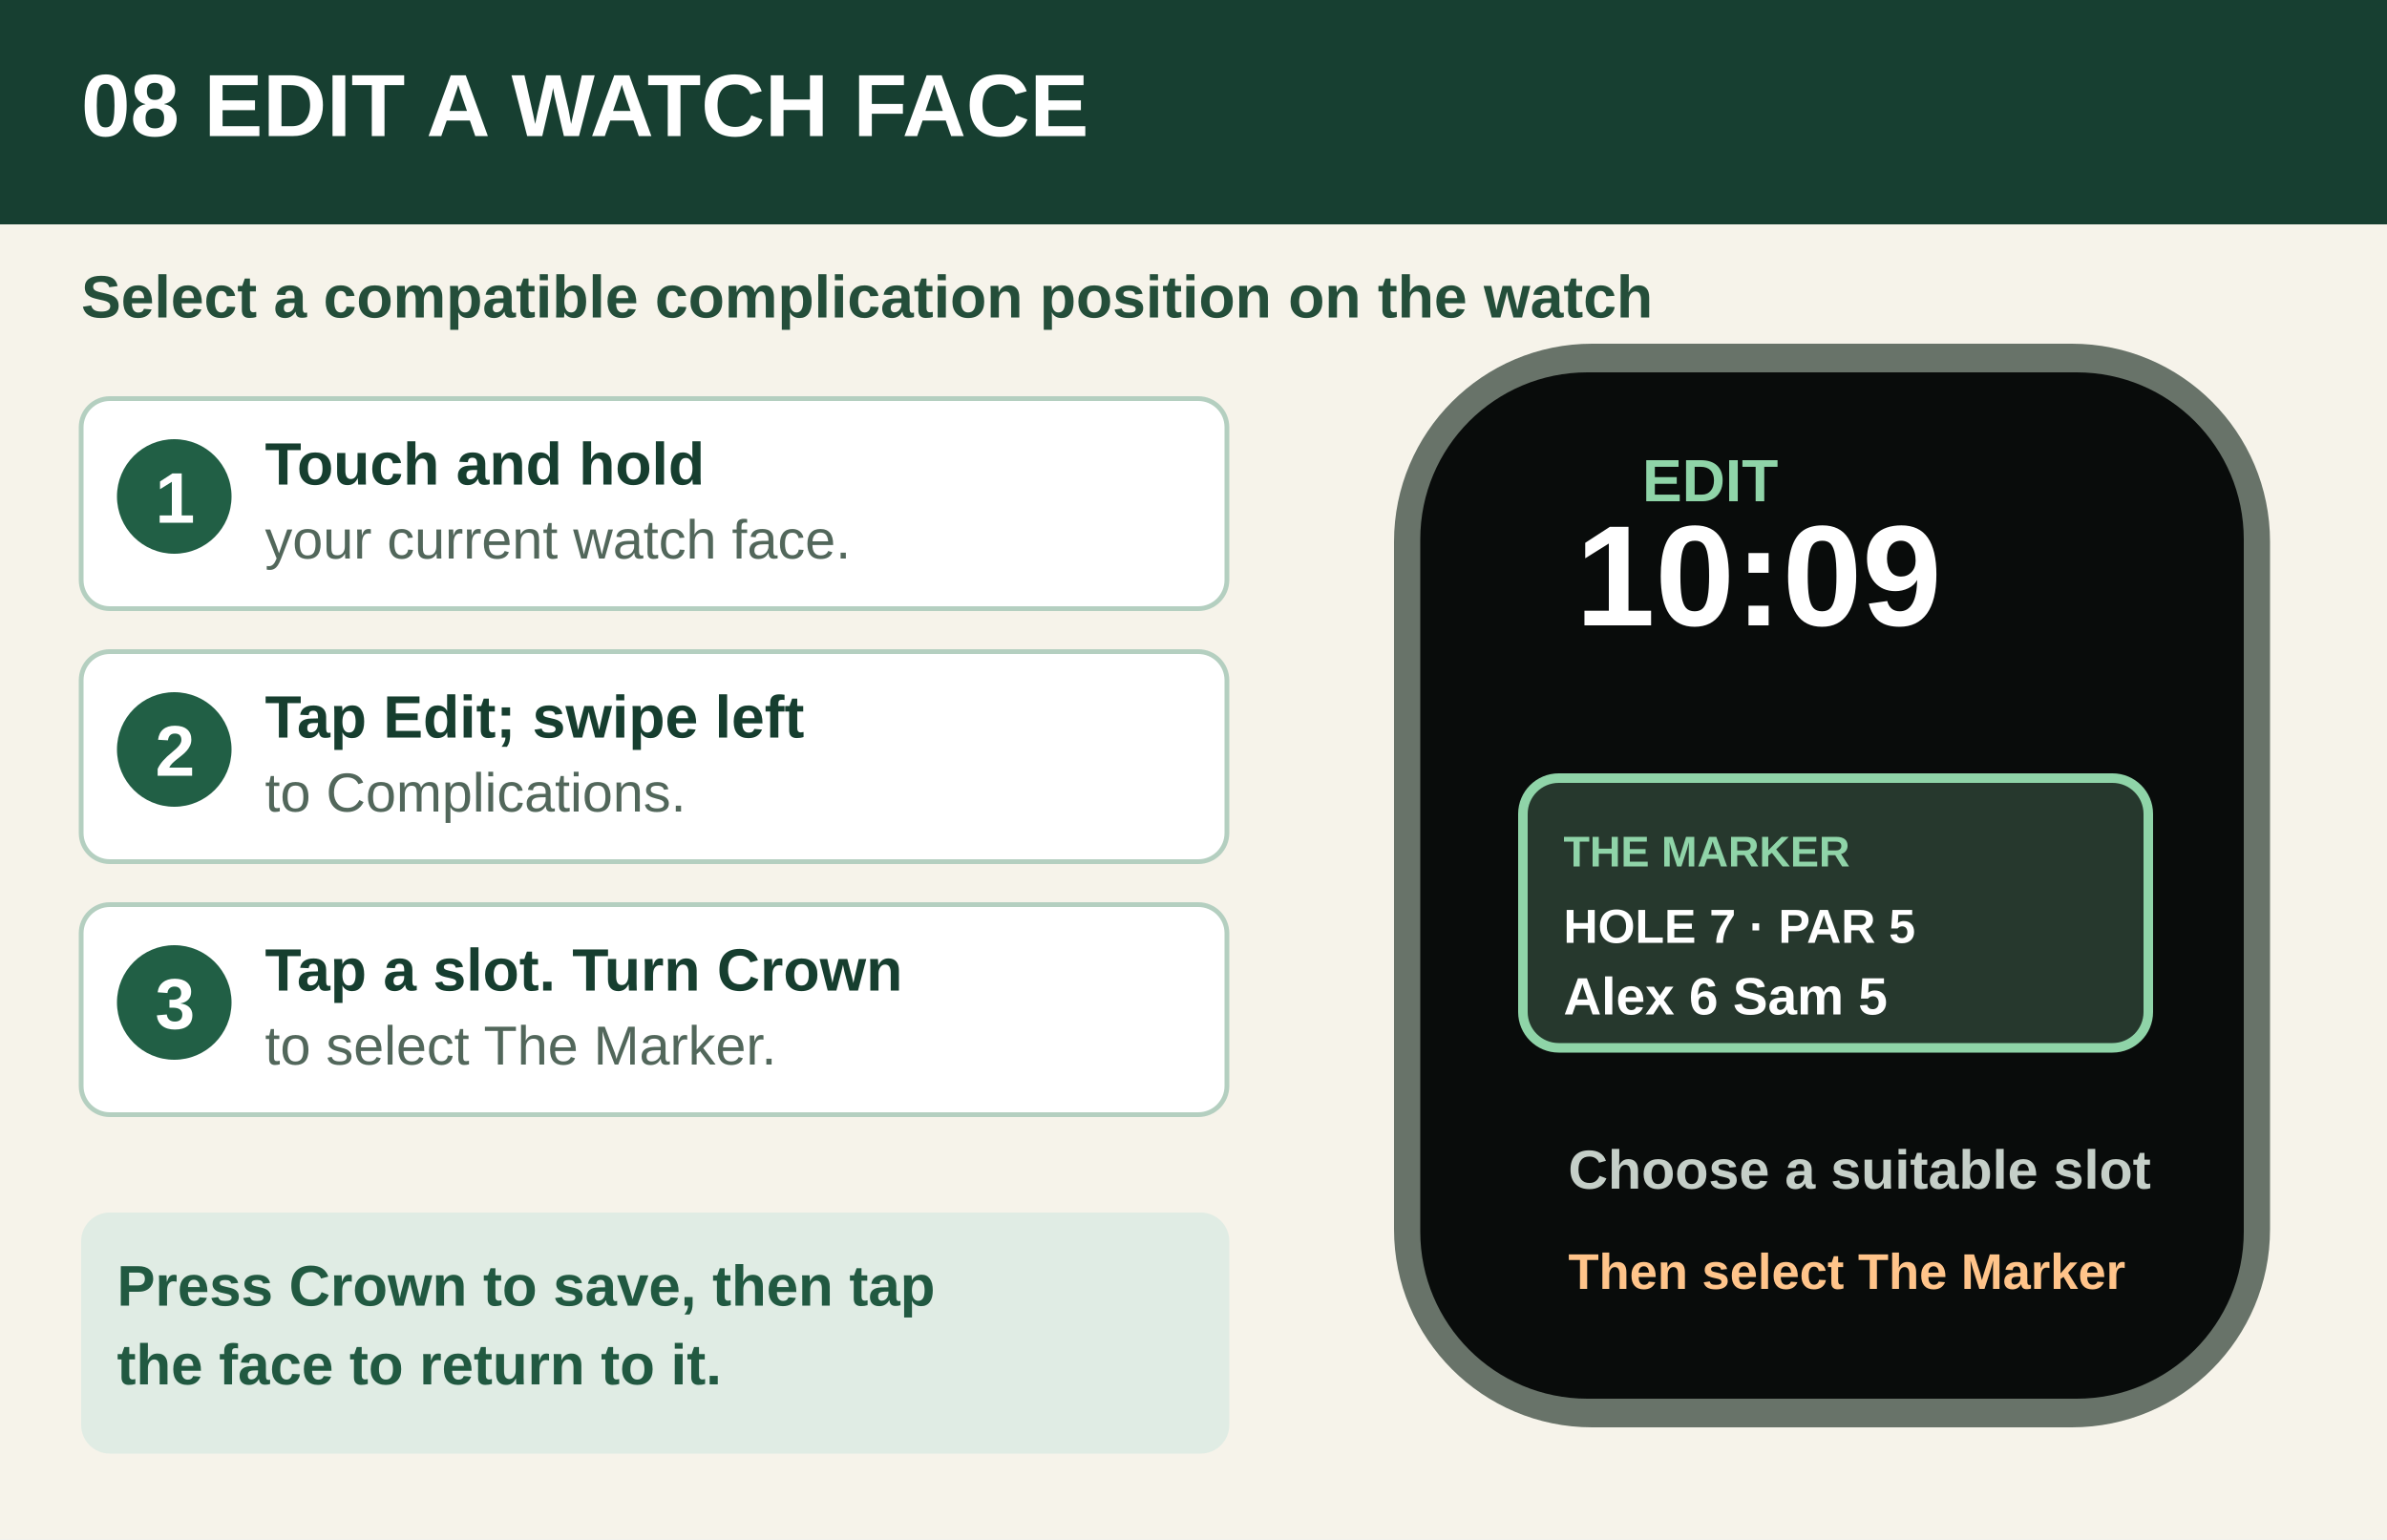
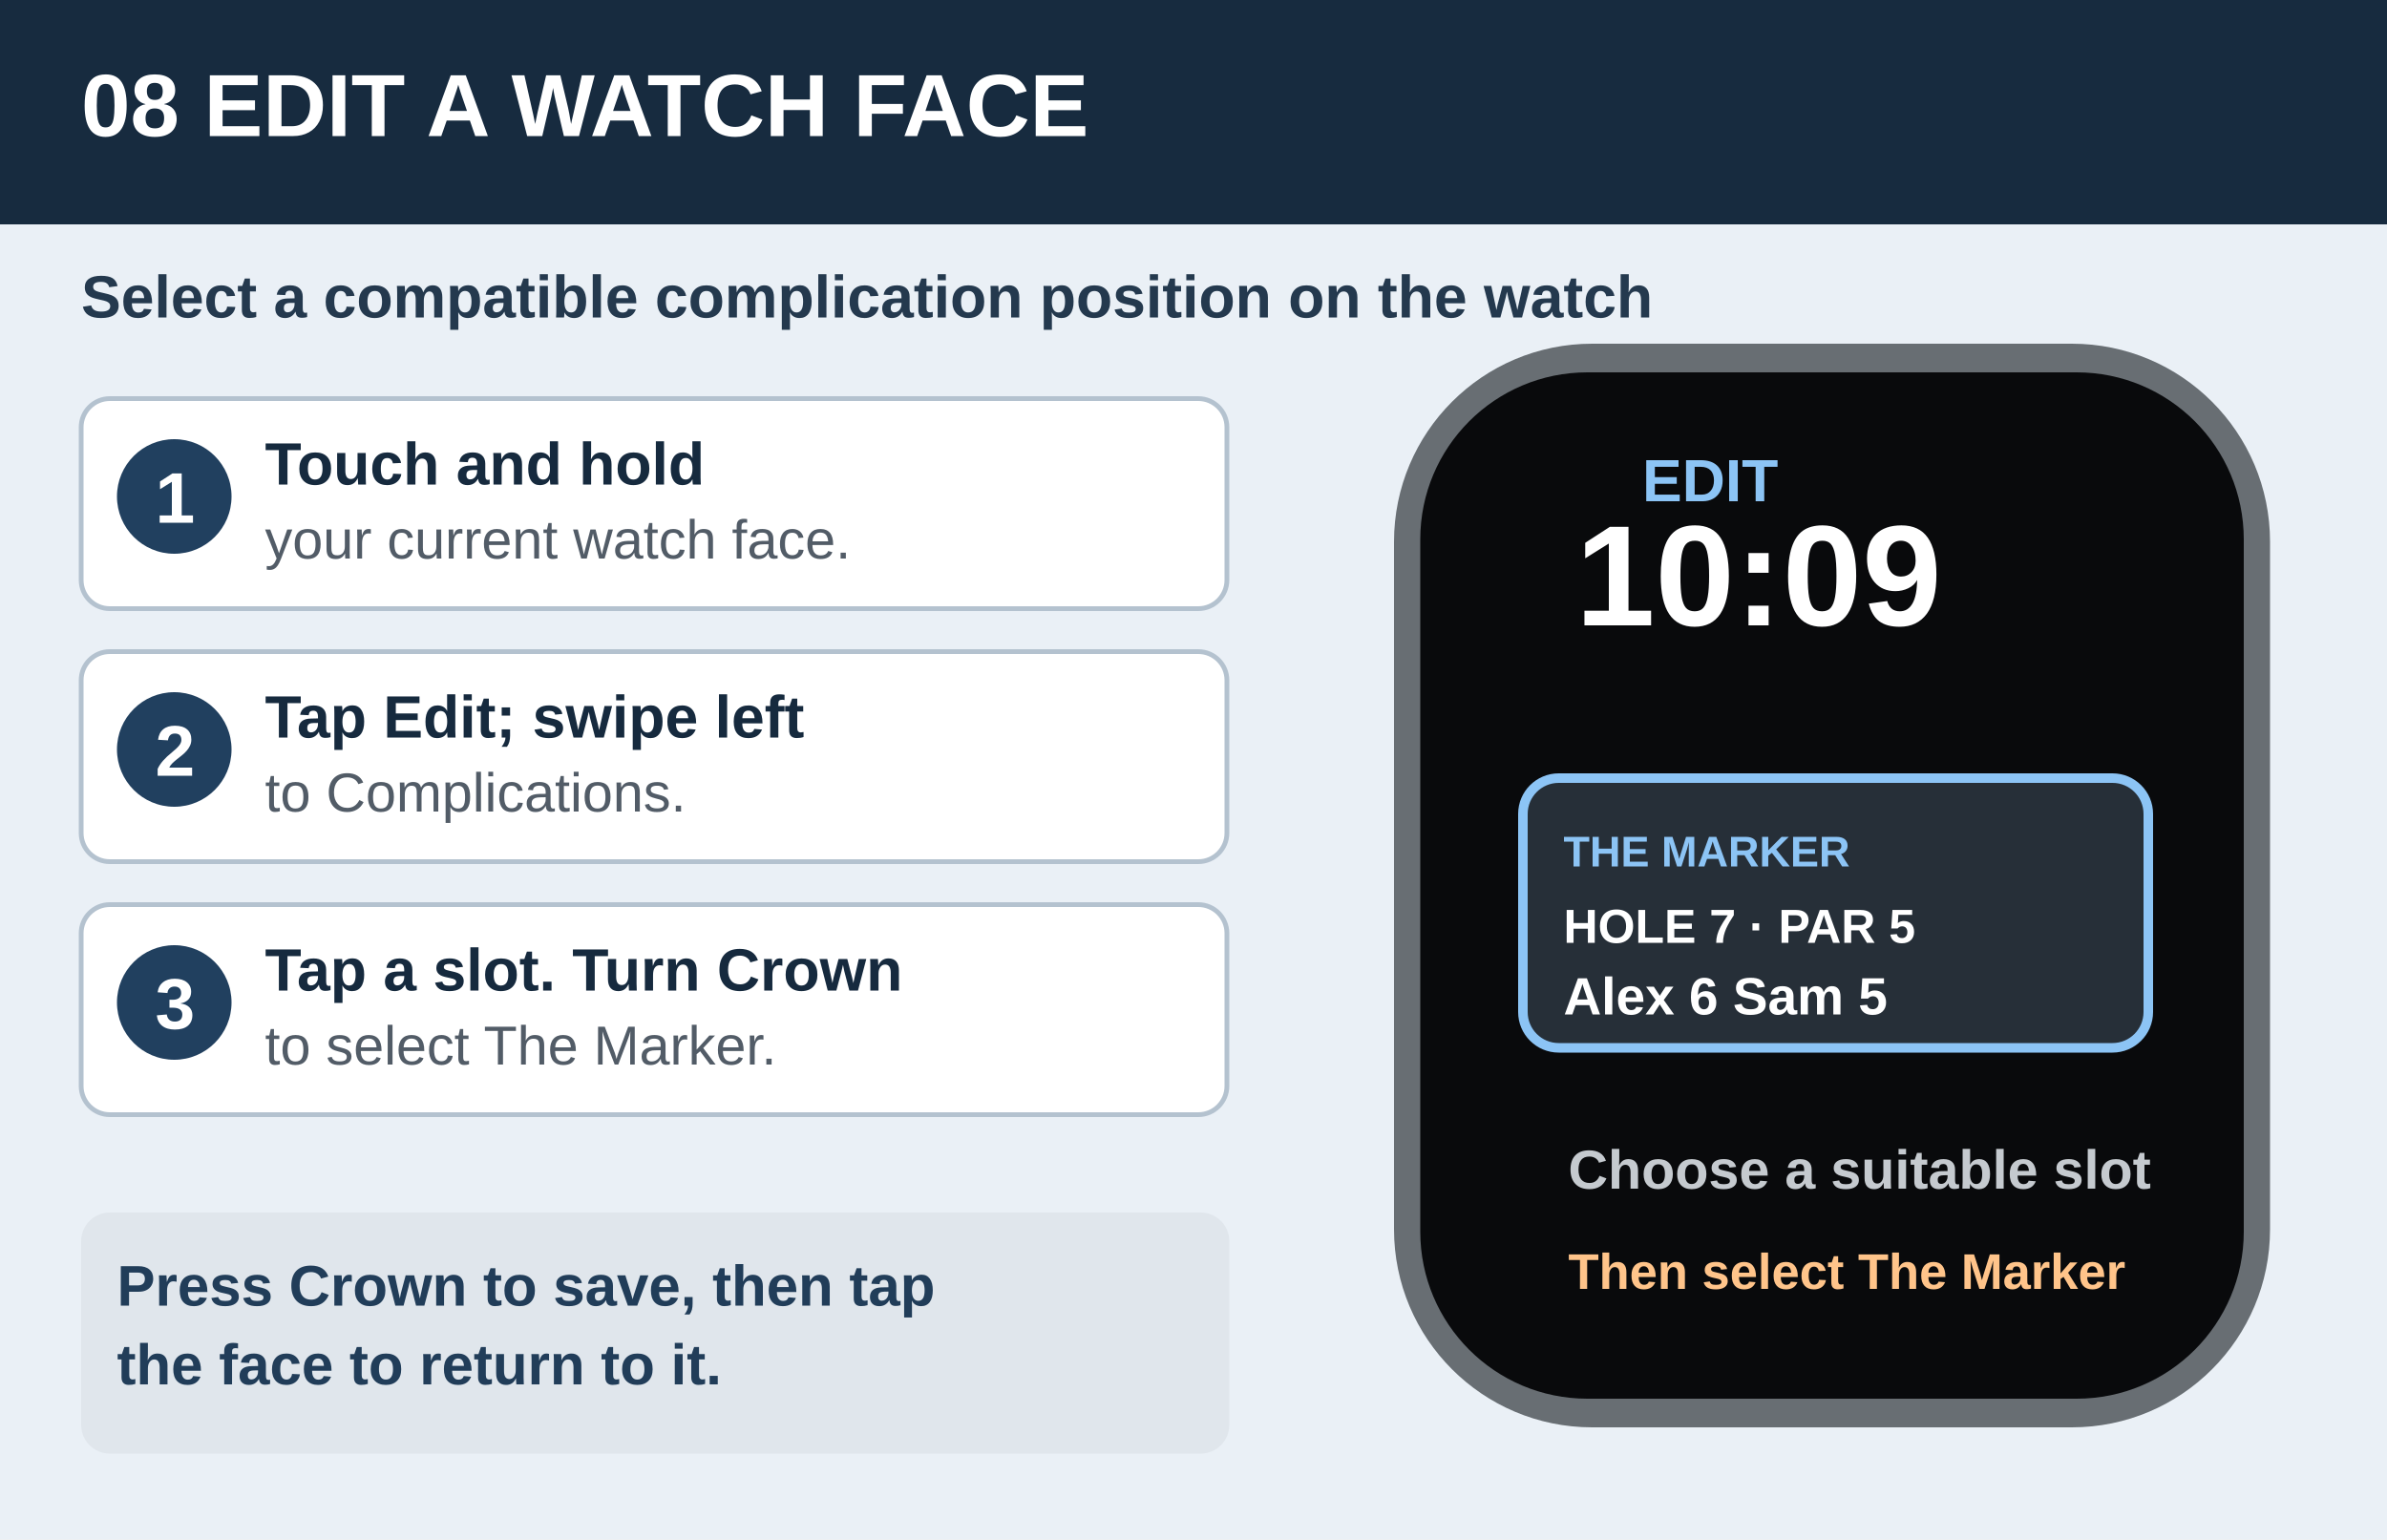
<svg xmlns="http://www.w3.org/2000/svg" width="1000" height="645" viewBox="0 0 1000 645" role="img" aria-label="Edit the Apple Watch face to place a Marker watch complication">
-   <rect x="0" y="0" width="1000" height="645" rx="0" fill="#f6f3ea" stroke="none" stroke-width="1" />
-   <rect x="0" y="0" width="1000" height="94" rx="0" fill="#173f31" stroke="none" stroke-width="1" />
+   <rect x="0" y="0" width="1000" height="645" rx="0" fill="#eaf0f6" stroke="none" stroke-width="1" />
+   <rect x="0" y="0" width="1000" height="94" rx="0" fill="#172b3f" stroke="none" stroke-width="1" />
  <text x="34" y="57" fill="#ffffff" font-size="37" font-weight="800" font-family="Arial,Helvetica,sans-serif">08  EDIT A WATCH FACE</text>
-   <text x="34" y="133" fill="#244e3a" font-size="25" font-weight="700" font-family="Arial,Helvetica,sans-serif">Select a compatible complication position on the watch</text>
-   <rect x="34" y="167" width="480" height="88" rx="12" fill="#fff" stroke="#b4cfc0" stroke-width="2" />
-   <rect x="49" y="184" width="48" height="48" rx="24" fill="#215f45" stroke="none" stroke-width="1" />
+   <text x="34" y="133" fill="#24394e" font-size="25" font-weight="700" font-family="Arial,Helvetica,sans-serif">Select a compatible complication position on the watch</text>
+   <rect x="34" y="167" width="480" height="88" rx="12" fill="#fff" stroke="#b4c2cf" stroke-width="2" />
+   <rect x="49" y="184" width="48" height="48" rx="24" fill="#21405f" stroke="none" stroke-width="1" />
  <text x="65" y="219" fill="#fff" font-size="30" font-weight="800" font-family="Arial,Helvetica,sans-serif">1</text>
-   <text x="111" y="203" fill="#163e2f" font-size="25" font-weight="700" font-family="Arial,Helvetica,sans-serif">Touch and hold</text>
-   <text x="111" y="234" fill="#52675b" font-size="23" font-weight="500" font-family="Arial,Helvetica,sans-serif">your current watch face.</text>
-   <rect x="34" y="273" width="480" height="88" rx="12" fill="#fff" stroke="#b4cfc0" stroke-width="2" />
-   <rect x="49" y="290" width="48" height="48" rx="24" fill="#215f45" stroke="none" stroke-width="1" />
+   <text x="111" y="203" fill="#162a3e" font-size="25" font-weight="700" font-family="Arial,Helvetica,sans-serif">Touch and hold</text>
+   <text x="111" y="234" fill="#525c67" font-size="23" font-weight="500" font-family="Arial,Helvetica,sans-serif">your current watch face.</text>
+   <rect x="34" y="273" width="480" height="88" rx="12" fill="#fff" stroke="#b4c2cf" stroke-width="2" />
+   <rect x="49" y="290" width="48" height="48" rx="24" fill="#21405f" stroke="none" stroke-width="1" />
  <text x="65" y="325" fill="#fff" font-size="30" font-weight="800" font-family="Arial,Helvetica,sans-serif">2</text>
-   <text x="111" y="309" fill="#163e2f" font-size="25" font-weight="700" font-family="Arial,Helvetica,sans-serif">Tap Edit; swipe left</text>
-   <text x="111" y="340" fill="#52675b" font-size="23" font-weight="500" font-family="Arial,Helvetica,sans-serif">to Complications.</text>
-   <rect x="34" y="379" width="480" height="88" rx="12" fill="#fff" stroke="#b4cfc0" stroke-width="2" />
-   <rect x="49" y="396" width="48" height="48" rx="24" fill="#215f45" stroke="none" stroke-width="1" />
+   <text x="111" y="309" fill="#162a3e" font-size="25" font-weight="700" font-family="Arial,Helvetica,sans-serif">Tap Edit; swipe left</text>
+   <text x="111" y="340" fill="#525c67" font-size="23" font-weight="500" font-family="Arial,Helvetica,sans-serif">to Complications.</text>
+   <rect x="34" y="379" width="480" height="88" rx="12" fill="#fff" stroke="#b4c2cf" stroke-width="2" />
+   <rect x="49" y="396" width="48" height="48" rx="24" fill="#21405f" stroke="none" stroke-width="1" />
  <text x="65" y="431" fill="#fff" font-size="30" font-weight="800" font-family="Arial,Helvetica,sans-serif">3</text>
-   <text x="111" y="415" fill="#163e2f" font-size="25" font-weight="700" font-family="Arial,Helvetica,sans-serif">Tap a slot. Turn Crown</text>
-   <text x="111" y="446" fill="#52675b" font-size="23" font-weight="500" font-family="Arial,Helvetica,sans-serif">to select The Marker.</text>
-   <rect x="34" y="508" width="481" height="101" rx="12" fill="#e0ece4" stroke="none" stroke-width="1" />
-   <text x="49" y="547" fill="#215941" font-size="24" font-weight="700" font-family="Arial,Helvetica,sans-serif">Press Crown to save, then tap</text>
-   <text x="49" y="580" fill="#215941" font-size="24" font-weight="700" font-family="Arial,Helvetica,sans-serif">the face to return to it.</text>
-   <rect x="584" y="144" width="367" height="454" rx="83" fill="#687369" stroke="none" stroke-width="1" />
-   <rect x="595" y="156" width="345" height="430" rx="70" fill="#090c0b" stroke="none" stroke-width="1" />
+   <text x="111" y="415" fill="#162a3e" font-size="25" font-weight="700" font-family="Arial,Helvetica,sans-serif">Tap a slot. Turn Crown</text>
+   <text x="111" y="446" fill="#525c67" font-size="23" font-weight="500" font-family="Arial,Helvetica,sans-serif">to select The Marker.</text>
+   <rect x="34" y="508" width="481" height="101" rx="12" fill="#e0e6ec" stroke="none" stroke-width="1" />
+   <text x="49" y="547" fill="#213d59" font-size="24" font-weight="700" font-family="Arial,Helvetica,sans-serif">Press Crown to save, then tap</text>
+   <text x="49" y="580" fill="#213d59" font-size="24" font-weight="700" font-family="Arial,Helvetica,sans-serif">the face to return to it.</text>
+   <rect x="584" y="144" width="367" height="454" rx="83" fill="#686e73" stroke="none" stroke-width="1" />
+   <rect x="595" y="156" width="345" height="430" rx="70" fill="#090a0c" stroke="none" stroke-width="1" />
  <g transform="translate(595,156)">
-     <text x="93" y="54" fill="#8fd4a8" font-size="25" font-weight="800" font-family="Arial,Helvetica,sans-serif">EDIT</text>
+     <text x="93" y="54" fill="#8cc4f5" font-size="25" font-weight="800" font-family="Arial,Helvetica,sans-serif">EDIT</text>
    <text x="65" y="106" fill="#fff" font-size="60" font-weight="800" font-family="Arial,Helvetica,sans-serif">10:09</text>
-     <rect x="43" y="170" width="262" height="113" rx="15" fill="#26382d" stroke="#8fd4a8" stroke-width="4" />
-     <text x="60" y="207" fill="#8fd4a8" font-size="18" font-weight="800" font-family="Arial,Helvetica,sans-serif">THE MARKER</text>
+     <rect x="43" y="170" width="262" height="113" rx="15" fill="#262f38" stroke="#8cc4f5" stroke-width="4" />
+     <text x="60" y="207" fill="#8cc4f5" font-size="18" font-weight="800" font-family="Arial,Helvetica,sans-serif">THE MARKER</text>
    <text x="60" y="239" fill="#fff" font-size="20" font-weight="800" font-family="Arial,Helvetica,sans-serif">HOLE 7 · PAR 5</text>
    <text x="60" y="269" fill="#fff" font-size="22" font-weight="600" font-family="Arial,Helvetica,sans-serif">Alex 6  Sam 5</text>
-     <text x="62" y="342" fill="#c5cfc8" font-size="23" font-weight="600" font-family="Arial,Helvetica,sans-serif">Choose a suitable slot</text>
+     <text x="62" y="342" fill="#c5cacf" font-size="23" font-weight="600" font-family="Arial,Helvetica,sans-serif">Choose a suitable slot</text>
    <text x="62" y="384" fill="#ffc48a" font-size="21" font-weight="600" font-family="Arial,Helvetica,sans-serif">Then select The Marker</text>
  </g>
</svg>
